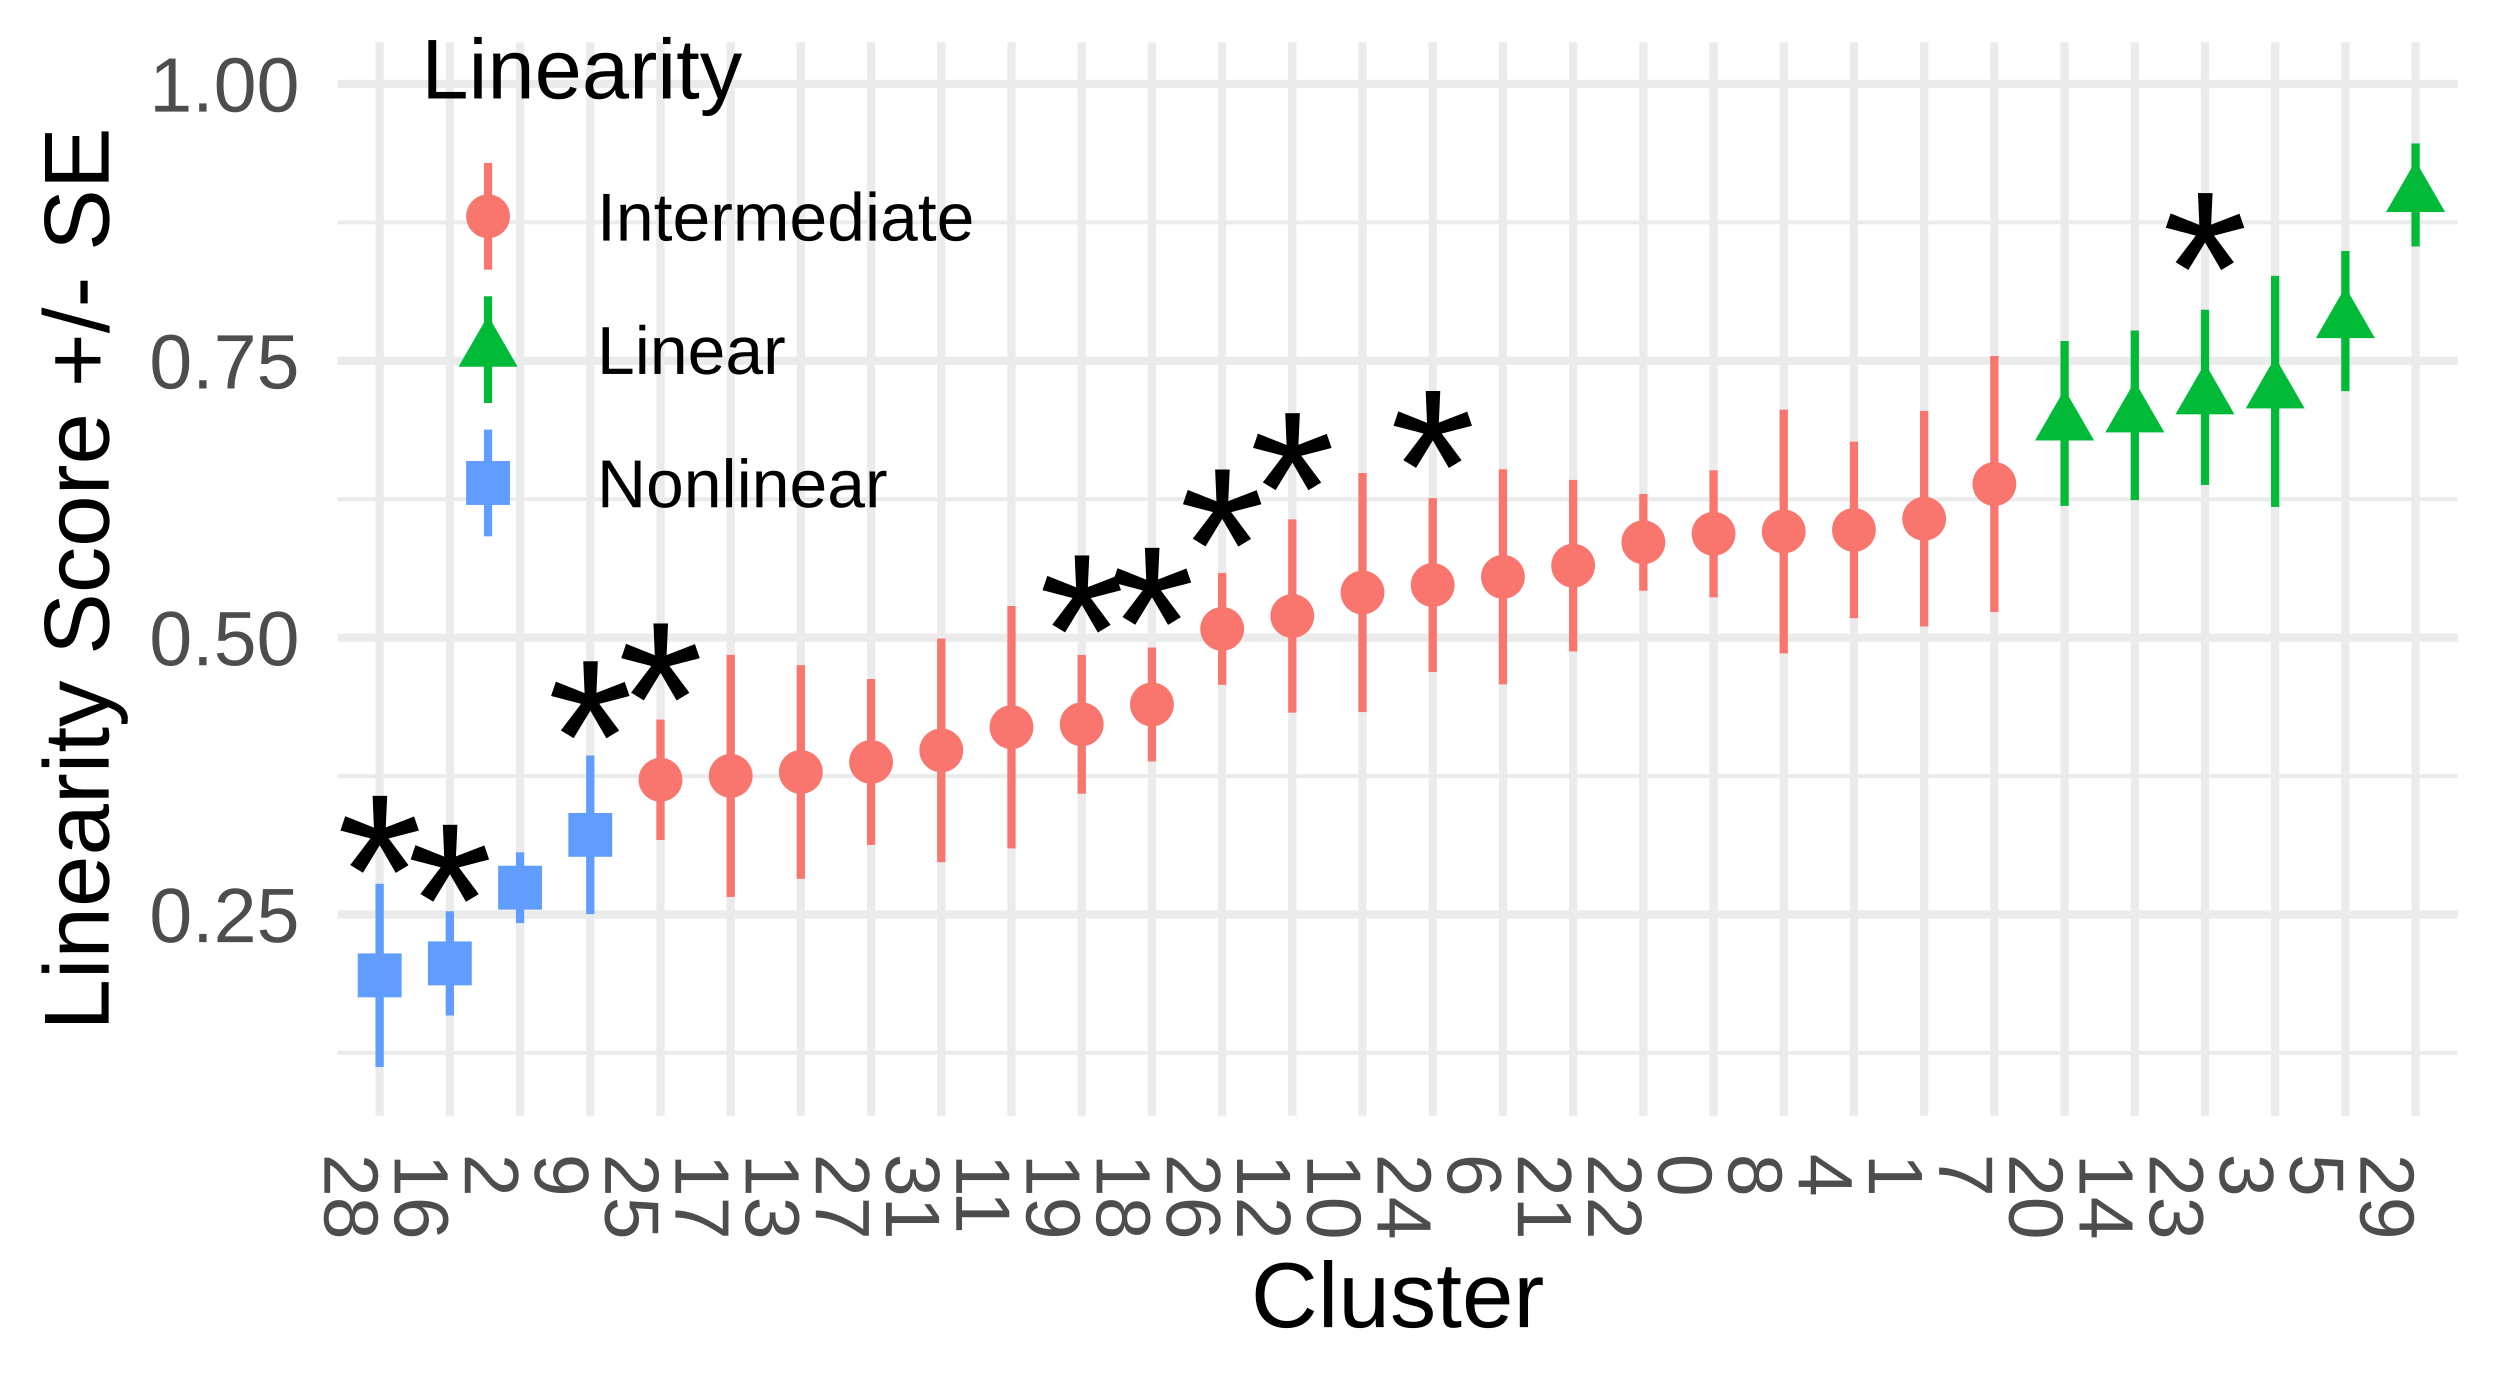
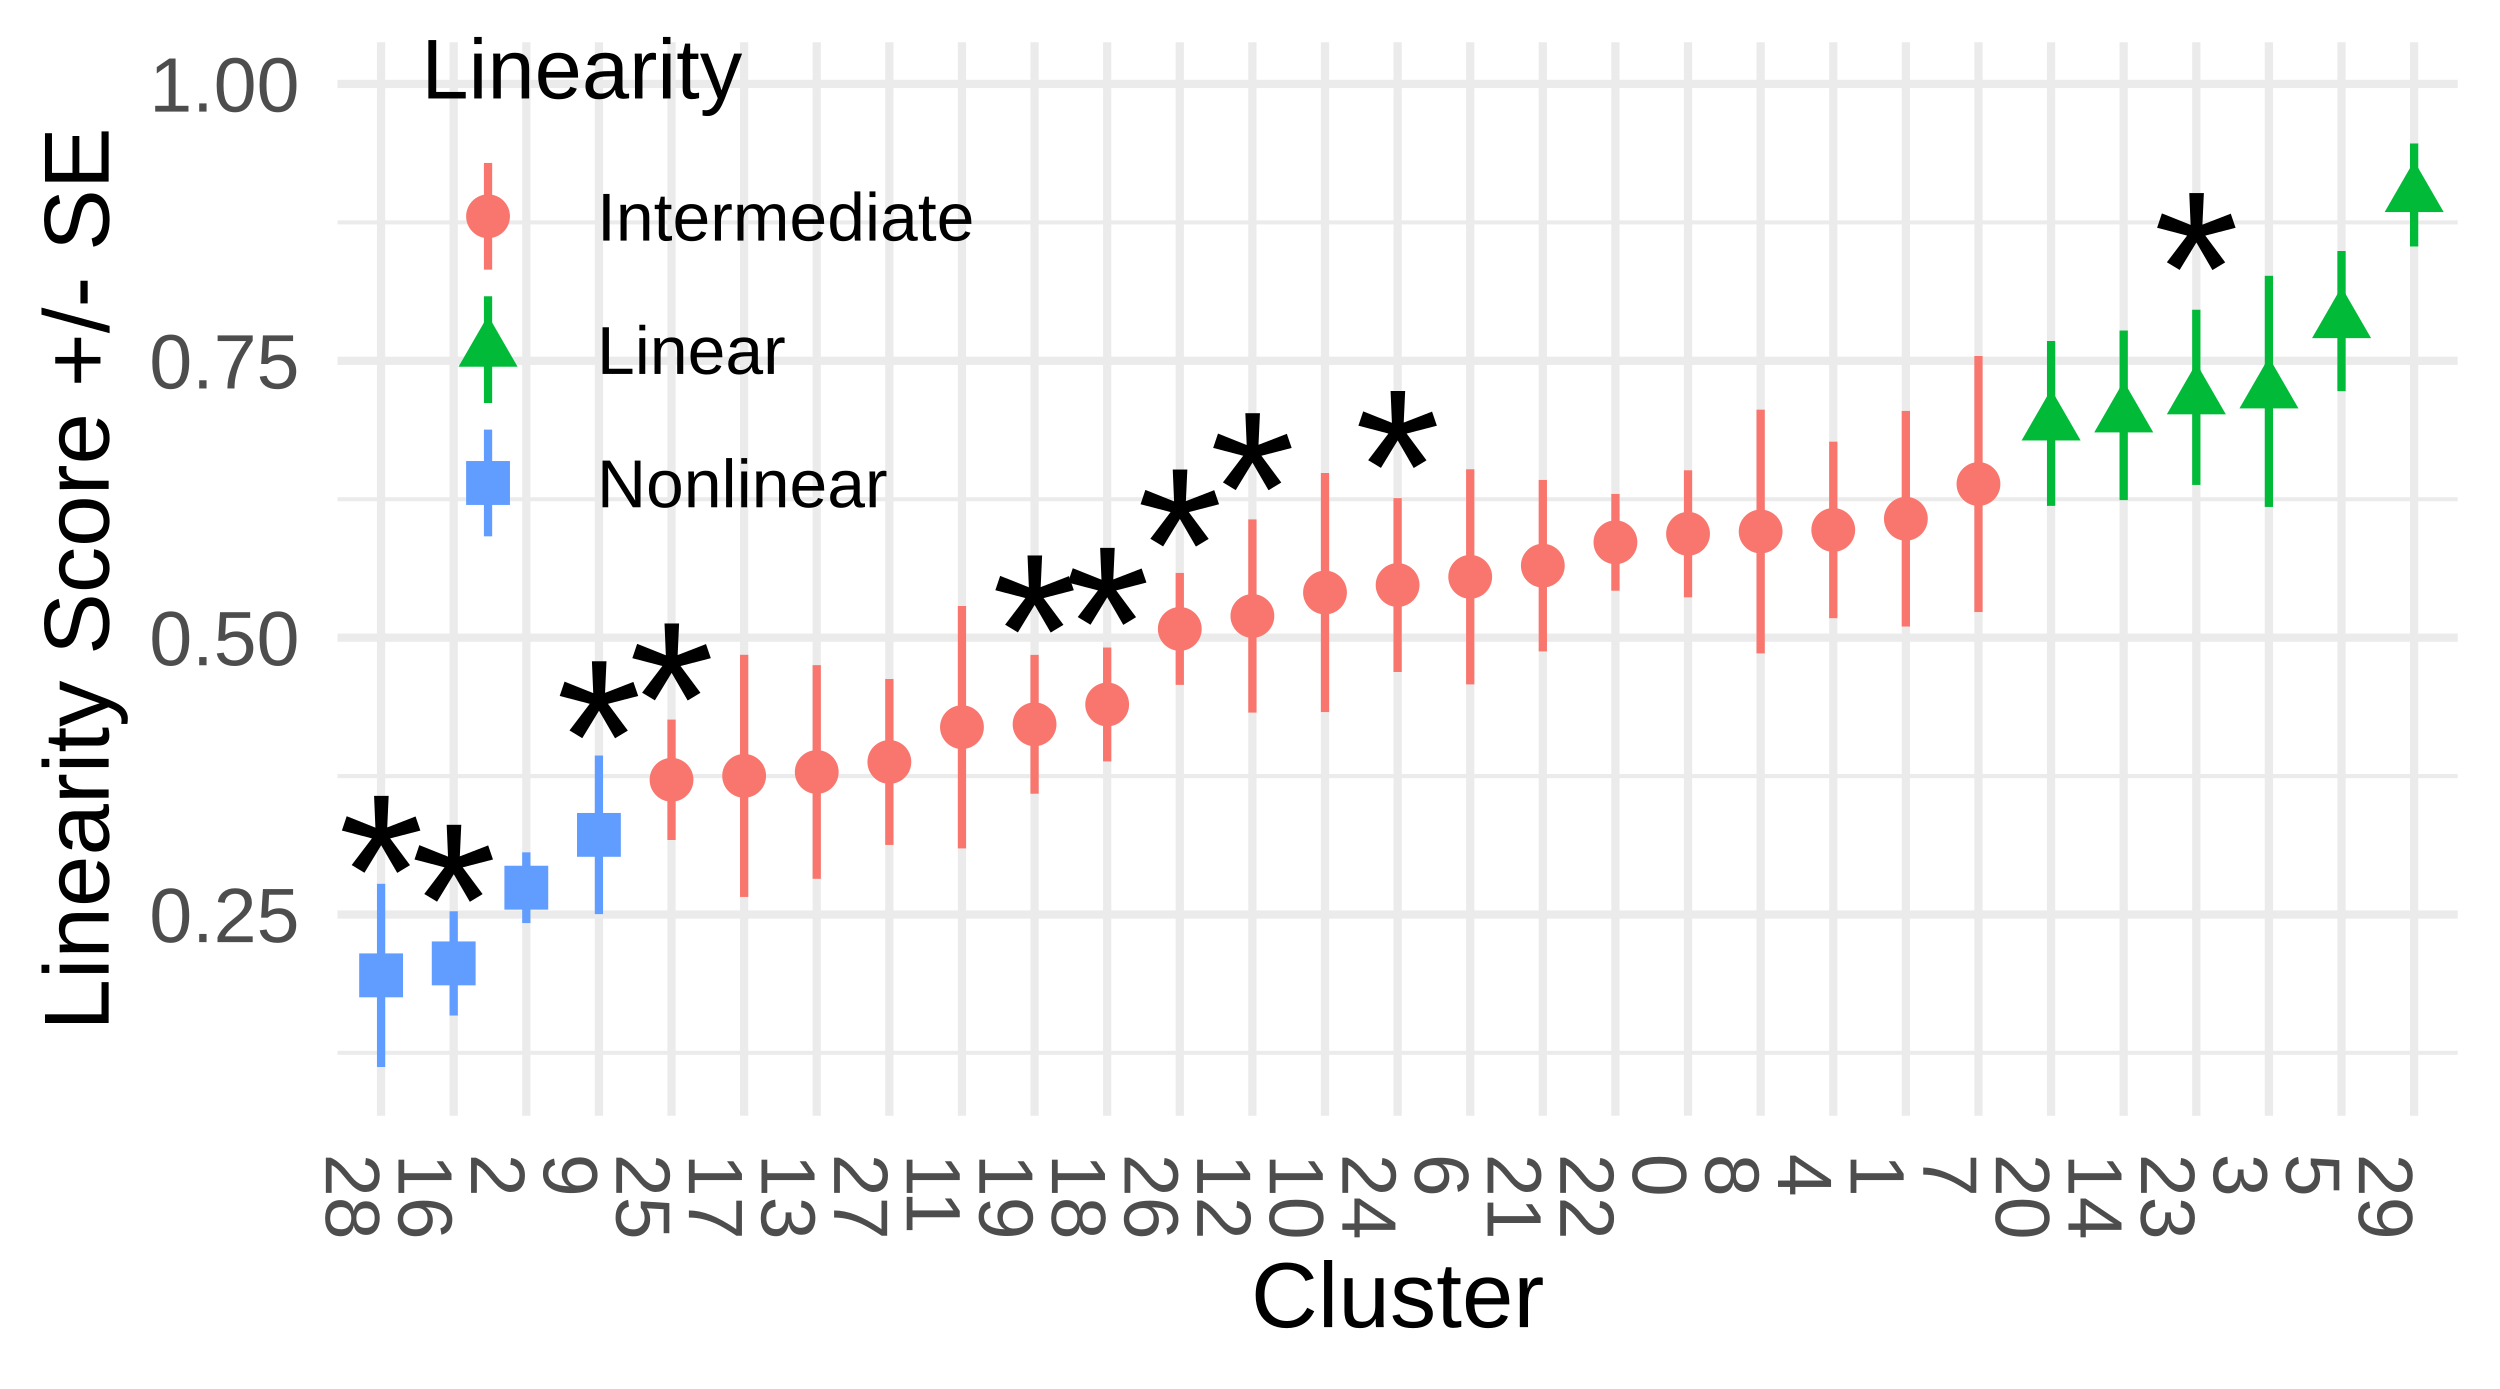
<svg xmlns="http://www.w3.org/2000/svg" class="svglite" width="324.00pt" height="180.00pt" viewBox="0 0 324.00 180.00">
  <defs>
    <style type="text/css">
    .svglite line, .svglite polyline, .svglite polygon, .svglite path, .svglite rect, .svglite circle {
      fill: none;
      stroke: #000000;
      stroke-linecap: round;
      stroke-linejoin: round;
      stroke-miterlimit: 10.00;
    }
    .svglite text {
      white-space: pre;
    }
  </style>
  </defs>
  <rect width="100%" height="100%" style="stroke: none; fill: none;" />
  <defs>
    <clipPath id="cpMC4wMHwzMjQuMDB8MC4wMHwxODAuMDA=">
      <rect x="0.00" y="0.00" width="324.00" height="180.00" />
    </clipPath>
  </defs>
  <g clip-path="url(#cpMC4wMHwzMjQuMDB8MC4wMHwxODAuMDA=)">
</g>
  <defs>
    <clipPath id="cpNDMuNzR8MzE4LjUyfDUuNDh8MTQ0LjYw">
      <rect x="43.74" y="5.48" width="274.78" height="139.12" />
    </clipPath>
  </defs>
  <g clip-path="url(#cpNDMuNzR8MzE4LjUyfDUuNDh8MTQ0LjYw)">
    <polyline points="43.74,136.45 318.52,136.45 " style="stroke-width: 0.53; stroke: #EBEBEB; stroke-linecap: butt;" />
    <polyline points="43.74,100.58 318.52,100.58 " style="stroke-width: 0.53; stroke: #EBEBEB; stroke-linecap: butt;" />
    <polyline points="43.74,64.70 318.52,64.70 " style="stroke-width: 0.53; stroke: #EBEBEB; stroke-linecap: butt;" />
    <polyline points="43.74,28.82 318.52,28.82 " style="stroke-width: 0.53; stroke: #EBEBEB; stroke-linecap: butt;" />
    <polyline points="43.74,118.52 318.52,118.52 " style="stroke-width: 1.07; stroke: #EBEBEB; stroke-linecap: butt;" />
    <polyline points="43.74,82.64 318.52,82.64 " style="stroke-width: 1.07; stroke: #EBEBEB; stroke-linecap: butt;" />
    <polyline points="43.74,46.76 318.52,46.76 " style="stroke-width: 1.07; stroke: #EBEBEB; stroke-linecap: butt;" />
    <polyline points="43.74,10.88 318.52,10.88 " style="stroke-width: 1.07; stroke: #EBEBEB; stroke-linecap: butt;" />
-     <polyline points="49.20,144.60 49.20,5.48 " style="stroke-width: 1.07; stroke: #EBEBEB; stroke-linecap: butt;" />
-     <polyline points="58.30,144.60 58.30,5.48 " style="stroke-width: 1.07; stroke: #EBEBEB; stroke-linecap: butt;" />
-     <polyline points="67.40,144.60 67.40,5.48 " style="stroke-width: 1.07; stroke: #EBEBEB; stroke-linecap: butt;" />
-     <polyline points="76.50,144.60 76.50,5.48 " style="stroke-width: 1.07; stroke: #EBEBEB; stroke-linecap: butt;" />
-     <polyline points="85.60,144.60 85.60,5.48 " style="stroke-width: 1.07; stroke: #EBEBEB; stroke-linecap: butt;" />
-     <polyline points="94.70,144.60 94.70,5.48 " style="stroke-width: 1.07; stroke: #EBEBEB; stroke-linecap: butt;" />
-     <polyline points="103.79,144.60 103.79,5.48 " style="stroke-width: 1.07; stroke: #EBEBEB; stroke-linecap: butt;" />
-     <polyline points="112.89,144.60 112.89,5.48 " style="stroke-width: 1.07; stroke: #EBEBEB; stroke-linecap: butt;" />
-     <polyline points="121.99,144.60 121.99,5.48 " style="stroke-width: 1.07; stroke: #EBEBEB; stroke-linecap: butt;" />
-     <polyline points="131.09,144.60 131.09,5.48 " style="stroke-width: 1.07; stroke: #EBEBEB; stroke-linecap: butt;" />
-     <polyline points="140.19,144.60 140.19,5.48 " style="stroke-width: 1.07; stroke: #EBEBEB; stroke-linecap: butt;" />
-     <polyline points="149.29,144.60 149.29,5.48 " style="stroke-width: 1.07; stroke: #EBEBEB; stroke-linecap: butt;" />
-     <polyline points="158.39,144.60 158.39,5.48 " style="stroke-width: 1.07; stroke: #EBEBEB; stroke-linecap: butt;" />
-     <polyline points="167.48,144.60 167.48,5.48 " style="stroke-width: 1.07; stroke: #EBEBEB; stroke-linecap: butt;" />
-     <polyline points="176.58,144.60 176.58,5.48 " style="stroke-width: 1.07; stroke: #EBEBEB; stroke-linecap: butt;" />
-     <polyline points="185.68,144.60 185.68,5.48 " style="stroke-width: 1.07; stroke: #EBEBEB; stroke-linecap: butt;" />
-     <polyline points="194.78,144.60 194.78,5.48 " style="stroke-width: 1.07; stroke: #EBEBEB; stroke-linecap: butt;" />
-     <polyline points="203.88,144.60 203.88,5.48 " style="stroke-width: 1.07; stroke: #EBEBEB; stroke-linecap: butt;" />
-     <polyline points="212.98,144.60 212.98,5.48 " style="stroke-width: 1.07; stroke: #EBEBEB; stroke-linecap: butt;" />
-     <polyline points="222.08,144.60 222.08,5.48 " style="stroke-width: 1.07; stroke: #EBEBEB; stroke-linecap: butt;" />
-     <polyline points="231.17,144.60 231.17,5.48 " style="stroke-width: 1.07; stroke: #EBEBEB; stroke-linecap: butt;" />
-     <polyline points="240.27,144.60 240.27,5.48 " style="stroke-width: 1.07; stroke: #EBEBEB; stroke-linecap: butt;" />
-     <polyline points="249.37,144.60 249.37,5.48 " style="stroke-width: 1.07; stroke: #EBEBEB; stroke-linecap: butt;" />
-     <polyline points="258.47,144.60 258.47,5.48 " style="stroke-width: 1.07; stroke: #EBEBEB; stroke-linecap: butt;" />
-     <polyline points="267.57,144.60 267.57,5.48 " style="stroke-width: 1.07; stroke: #EBEBEB; stroke-linecap: butt;" />
-     <polyline points="276.67,144.60 276.67,5.48 " style="stroke-width: 1.07; stroke: #EBEBEB; stroke-linecap: butt;" />
-     <polyline points="285.77,144.60 285.77,5.48 " style="stroke-width: 1.07; stroke: #EBEBEB; stroke-linecap: butt;" />
-     <polyline points="294.86,144.60 294.86,5.48 " style="stroke-width: 1.07; stroke: #EBEBEB; stroke-linecap: butt;" />
-     <polyline points="303.96,144.60 303.96,5.48 " style="stroke-width: 1.07; stroke: #EBEBEB; stroke-linecap: butt;" />
-     <polyline points="313.06,144.60 313.06,5.48 " style="stroke-width: 1.07; stroke: #EBEBEB; stroke-linecap: butt;" />
-     <line x1="222.08" y1="77.41" x2="222.08" y2="60.95" style="stroke-width: 1.07; stroke: #F8766D; stroke-linecap: butt;" />
-     <line x1="249.37" y1="81.20" x2="249.37" y2="53.26" style="stroke-width: 1.07; stroke: #F8766D; stroke-linecap: butt;" />
-     <line x1="67.40" y1="119.63" x2="67.40" y2="110.46" style="stroke-width: 1.07; stroke: #619CFF; stroke-linecap: butt;" />
-     <line x1="294.86" y1="65.70" x2="294.86" y2="35.74" style="stroke-width: 1.07; stroke: #00BA38; stroke-linecap: butt;" />
-     <line x1="240.27" y1="80.12" x2="240.27" y2="57.24" style="stroke-width: 1.07; stroke: #F8766D; stroke-linecap: butt;" />
-     <line x1="303.96" y1="50.69" x2="303.96" y2="32.53" style="stroke-width: 1.07; stroke: #00BA38; stroke-linecap: butt;" />
-     <line x1="194.78" y1="88.70" x2="194.78" y2="60.82" style="stroke-width: 1.07; stroke: #F8766D; stroke-linecap: butt;" />
-     <line x1="258.47" y1="79.32" x2="258.47" y2="46.14" style="stroke-width: 1.07; stroke: #F8766D; stroke-linecap: butt;" />
-     <line x1="231.17" y1="84.68" x2="231.17" y2="53.09" style="stroke-width: 1.07; stroke: #F8766D; stroke-linecap: butt;" />
-     <line x1="76.50" y1="118.47" x2="76.50" y2="97.92" style="stroke-width: 1.07; stroke: #619CFF; stroke-linecap: butt;" />
-     <line x1="176.58" y1="92.28" x2="176.58" y2="61.30" style="stroke-width: 1.07; stroke: #F8766D; stroke-linecap: butt;" />
-     <line x1="131.09" y1="109.95" x2="131.09" y2="78.54" style="stroke-width: 1.07; stroke: #F8766D; stroke-linecap: butt;" />
-     <line x1="167.48" y1="92.35" x2="167.48" y2="67.31" style="stroke-width: 1.07; stroke: #F8766D; stroke-linecap: butt;" />
-     <line x1="103.79" y1="113.89" x2="103.79" y2="86.20" style="stroke-width: 1.07; stroke: #F8766D; stroke-linecap: butt;" />
-     <line x1="276.67" y1="64.82" x2="276.67" y2="42.84" style="stroke-width: 1.07; stroke: #00BA38; stroke-linecap: butt;" />
-     <line x1="58.30" y1="131.61" x2="58.30" y2="118.10" style="stroke-width: 1.07; stroke: #619CFF; stroke-linecap: butt;" />
-     <line x1="94.70" y1="116.24" x2="94.70" y2="84.86" style="stroke-width: 1.07; stroke: #F8766D; stroke-linecap: butt;" />
-     <line x1="149.29" y1="98.68" x2="149.29" y2="83.92" style="stroke-width: 1.07; stroke: #F8766D; stroke-linecap: butt;" />
-     <line x1="140.19" y1="102.87" x2="140.19" y2="84.87" style="stroke-width: 1.07; stroke: #F8766D; stroke-linecap: butt;" />
-     <line x1="267.57" y1="65.56" x2="267.57" y2="44.19" style="stroke-width: 1.07; stroke: #00BA38; stroke-linecap: butt;" />
-     <line x1="203.88" y1="84.42" x2="203.88" y2="62.20" style="stroke-width: 1.07; stroke: #F8766D; stroke-linecap: butt;" />
-     <line x1="212.98" y1="76.56" x2="212.98" y2="64.01" style="stroke-width: 1.07; stroke: #F8766D; stroke-linecap: butt;" />
-     <line x1="285.77" y1="62.85" x2="285.77" y2="40.14" style="stroke-width: 1.07; stroke: #00BA38; stroke-linecap: butt;" />
-     <line x1="185.68" y1="87.09" x2="185.68" y2="64.56" style="stroke-width: 1.07; stroke: #F8766D; stroke-linecap: butt;" />
-     <line x1="85.60" y1="108.86" x2="85.60" y2="93.26" style="stroke-width: 1.07; stroke: #F8766D; stroke-linecap: butt;" />
-     <line x1="158.39" y1="88.76" x2="158.39" y2="74.25" style="stroke-width: 1.07; stroke: #F8766D; stroke-linecap: butt;" />
-     <line x1="112.89" y1="109.50" x2="112.89" y2="88.00" style="stroke-width: 1.07; stroke: #F8766D; stroke-linecap: butt;" />
-     <line x1="49.20" y1="138.28" x2="49.20" y2="114.54" style="stroke-width: 1.07; stroke: #619CFF; stroke-linecap: butt;" />
-     <line x1="313.06" y1="31.94" x2="313.06" y2="18.59" style="stroke-width: 1.07; stroke: #00BA38; stroke-linecap: butt;" />
-     <line x1="121.99" y1="111.74" x2="121.99" y2="82.75" style="stroke-width: 1.07; stroke: #F8766D; stroke-linecap: butt;" />
-     <circle cx="222.08" cy="69.18" r="2.84" style="stroke-width: 1.42; stroke: none; fill: #F8766D;" />
-     <circle cx="249.37" cy="67.23" r="2.84" style="stroke-width: 1.42; stroke: none; fill: #F8766D;" />
-     <polygon points="64.56,117.89 70.24,117.89 70.24,112.20 64.56,112.20 " style="stroke-width: 1.42; stroke: none; fill: #619CFF;" />
-     <polygon points="294.86,46.30 298.69,52.93 291.04,52.93 " style="stroke-width: 1.42; stroke: none; fill: #00BA38;" />
-     <circle cx="240.27" cy="68.68" r="2.84" style="stroke-width: 1.42; stroke: none; fill: #F8766D;" />
-     <polygon points="303.96,37.19 307.79,43.82 300.13,43.82 " style="stroke-width: 1.42; stroke: none; fill: #00BA38;" />
-     <circle cx="194.78" cy="74.76" r="2.84" style="stroke-width: 1.42; stroke: none; fill: #F8766D;" />
-     <circle cx="258.47" cy="62.73" r="2.84" style="stroke-width: 1.42; stroke: none; fill: #F8766D;" />
-     <circle cx="231.17" cy="68.88" r="2.84" style="stroke-width: 1.42; stroke: none; fill: #F8766D;" />
-     <polygon points="73.66,111.04 79.34,111.04 79.34,105.36 73.66,105.36 " style="stroke-width: 1.42; stroke: none; fill: #619CFF;" />
-     <circle cx="176.58" cy="76.79" r="2.84" style="stroke-width: 1.42; stroke: none; fill: #F8766D;" />
-     <circle cx="131.09" cy="94.24" r="2.84" style="stroke-width: 1.42; stroke: none; fill: #F8766D;" />
-     <circle cx="167.48" cy="79.83" r="2.84" style="stroke-width: 1.42; stroke: none; fill: #F8766D;" />
-     <circle cx="103.79" cy="100.05" r="2.84" style="stroke-width: 1.42; stroke: none; fill: #F8766D;" />
-     <polygon points="276.67,49.41 280.50,56.04 272.84,56.04 " style="stroke-width: 1.42; stroke: none; fill: #00BA38;" />
-     <polygon points="55.46,127.70 61.14,127.70 61.14,122.01 55.46,122.01 " style="stroke-width: 1.42; stroke: none; fill: #619CFF;" />
-     <circle cx="94.70" cy="100.55" r="2.84" style="stroke-width: 1.42; stroke: none; fill: #F8766D;" />
-     <circle cx="149.29" cy="91.30" r="2.84" style="stroke-width: 1.42; stroke: none; fill: #F8766D;" />
-     <circle cx="140.19" cy="93.87" r="2.84" style="stroke-width: 1.42; stroke: none; fill: #F8766D;" />
-     <polygon points="267.57,50.45 271.40,57.08 263.74,57.08 " style="stroke-width: 1.42; stroke: none; fill: #00BA38;" />
-     <circle cx="203.88" cy="73.31" r="2.84" style="stroke-width: 1.42; stroke: none; fill: #F8766D;" />
-     <circle cx="212.98" cy="70.28" r="2.84" style="stroke-width: 1.42; stroke: none; fill: #F8766D;" />
-     <polygon points="285.77,47.07 289.59,53.70 281.94,53.70 " style="stroke-width: 1.42; stroke: none; fill: #00BA38;" />
-     <circle cx="185.68" cy="75.82" r="2.84" style="stroke-width: 1.42; stroke: none; fill: #F8766D;" />
-     <circle cx="85.60" cy="101.06" r="2.84" style="stroke-width: 1.42; stroke: none; fill: #F8766D;" />
-     <circle cx="158.39" cy="81.51" r="2.84" style="stroke-width: 1.42; stroke: none; fill: #F8766D;" />
-     <circle cx="112.89" cy="98.75" r="2.84" style="stroke-width: 1.42; stroke: none; fill: #F8766D;" />
-     <polygon points="46.36,129.25 52.05,129.25 52.05,123.56 46.36,123.56 " style="stroke-width: 1.42; stroke: none; fill: #619CFF;" />
-     <polygon points="313.06,20.85 316.89,27.48 309.23,27.48 " style="stroke-width: 1.42; stroke: none; fill: #00BA38;" />
-     <circle cx="121.99" cy="97.25" r="2.84" style="stroke-width: 1.42; stroke: none; fill: #F8766D;" />
-     <text x="76.50" y="105.28" text-anchor="middle" style="font-size: 28.45px; font-family: &quot;Arial&quot;;" textLength="11.07px" lengthAdjust="spacingAndGlyphs">*</text>
-     <text x="167.48" y="73.13" text-anchor="middle" style="font-size: 28.45px; font-family: &quot;Arial&quot;;" textLength="11.07px" lengthAdjust="spacingAndGlyphs">*</text>
-     <text x="58.30" y="126.47" text-anchor="middle" style="font-size: 28.45px; font-family: &quot;Arial&quot;;" textLength="11.07px" lengthAdjust="spacingAndGlyphs">*</text>
-     <text x="149.29" y="90.58" text-anchor="middle" style="font-size: 28.45px; font-family: &quot;Arial&quot;;" textLength="11.07px" lengthAdjust="spacingAndGlyphs">*</text>
-     <text x="140.19" y="91.57" text-anchor="middle" style="font-size: 28.45px; font-family: &quot;Arial&quot;;" textLength="11.07px" lengthAdjust="spacingAndGlyphs">*</text>
-     <text x="285.77" y="44.60" text-anchor="middle" style="font-size: 28.45px; font-family: &quot;Arial&quot;;" textLength="11.07px" lengthAdjust="spacingAndGlyphs">*</text>
-     <text x="185.68" y="70.25" text-anchor="middle" style="font-size: 28.45px; font-family: &quot;Arial&quot;;" textLength="11.07px" lengthAdjust="spacingAndGlyphs">*</text>
-     <text x="85.60" y="100.38" text-anchor="middle" style="font-size: 28.45px; font-family: &quot;Arial&quot;;" textLength="11.07px" lengthAdjust="spacingAndGlyphs">*</text>
-     <text x="158.39" y="80.43" text-anchor="middle" style="font-size: 28.45px; font-family: &quot;Arial&quot;;" textLength="11.07px" lengthAdjust="spacingAndGlyphs">*</text>
-     <text x="49.20" y="122.72" text-anchor="middle" style="font-size: 28.45px; font-family: &quot;Arial&quot;;" textLength="11.07px" lengthAdjust="spacingAndGlyphs">*</text>
+     <polyline points="49.39,144.60 49.39,5.48 " style="stroke-width: 1.07; stroke: #EBEBEB; stroke-linecap: butt;" />
+     <polyline points="58.80,144.60 58.80,5.48 " style="stroke-width: 1.07; stroke: #EBEBEB; stroke-linecap: butt;" />
+     <polyline points="68.21,144.60 68.21,5.48 " style="stroke-width: 1.07; stroke: #EBEBEB; stroke-linecap: butt;" />
+     <polyline points="77.62,144.60 77.62,5.48 " style="stroke-width: 1.07; stroke: #EBEBEB; stroke-linecap: butt;" />
+     <polyline points="87.03,144.60 87.03,5.48 " style="stroke-width: 1.07; stroke: #EBEBEB; stroke-linecap: butt;" />
+     <polyline points="96.44,144.60 96.44,5.48 " style="stroke-width: 1.07; stroke: #EBEBEB; stroke-linecap: butt;" />
+     <polyline points="105.85,144.60 105.85,5.48 " style="stroke-width: 1.07; stroke: #EBEBEB; stroke-linecap: butt;" />
+     <polyline points="115.26,144.60 115.26,5.48 " style="stroke-width: 1.07; stroke: #EBEBEB; stroke-linecap: butt;" />
+     <polyline points="124.67,144.60 124.67,5.48 " style="stroke-width: 1.07; stroke: #EBEBEB; stroke-linecap: butt;" />
+     <polyline points="134.08,144.60 134.08,5.48 " style="stroke-width: 1.07; stroke: #EBEBEB; stroke-linecap: butt;" />
+     <polyline points="143.49,144.60 143.49,5.48 " style="stroke-width: 1.07; stroke: #EBEBEB; stroke-linecap: butt;" />
+     <polyline points="152.90,144.60 152.90,5.48 " style="stroke-width: 1.07; stroke: #EBEBEB; stroke-linecap: butt;" />
+     <polyline points="162.31,144.60 162.31,5.48 " style="stroke-width: 1.07; stroke: #EBEBEB; stroke-linecap: butt;" />
+     <polyline points="171.72,144.60 171.72,5.48 " style="stroke-width: 1.07; stroke: #EBEBEB; stroke-linecap: butt;" />
+     <polyline points="181.13,144.60 181.13,5.48 " style="stroke-width: 1.07; stroke: #EBEBEB; stroke-linecap: butt;" />
+     <polyline points="190.54,144.60 190.54,5.48 " style="stroke-width: 1.07; stroke: #EBEBEB; stroke-linecap: butt;" />
+     <polyline points="199.95,144.60 199.95,5.48 " style="stroke-width: 1.07; stroke: #EBEBEB; stroke-linecap: butt;" />
+     <polyline points="209.36,144.60 209.36,5.48 " style="stroke-width: 1.07; stroke: #EBEBEB; stroke-linecap: butt;" />
+     <polyline points="218.77,144.60 218.77,5.48 " style="stroke-width: 1.07; stroke: #EBEBEB; stroke-linecap: butt;" />
+     <polyline points="228.18,144.60 228.18,5.48 " style="stroke-width: 1.07; stroke: #EBEBEB; stroke-linecap: butt;" />
+     <polyline points="237.59,144.60 237.59,5.48 " style="stroke-width: 1.07; stroke: #EBEBEB; stroke-linecap: butt;" />
+     <polyline points="247.00,144.60 247.00,5.48 " style="stroke-width: 1.07; stroke: #EBEBEB; stroke-linecap: butt;" />
+     <polyline points="256.41,144.60 256.41,5.48 " style="stroke-width: 1.07; stroke: #EBEBEB; stroke-linecap: butt;" />
+     <polyline points="265.82,144.60 265.82,5.48 " style="stroke-width: 1.07; stroke: #EBEBEB; stroke-linecap: butt;" />
+     <polyline points="275.23,144.60 275.23,5.48 " style="stroke-width: 1.07; stroke: #EBEBEB; stroke-linecap: butt;" />
+     <polyline points="284.64,144.60 284.64,5.48 " style="stroke-width: 1.07; stroke: #EBEBEB; stroke-linecap: butt;" />
+     <polyline points="294.05,144.60 294.05,5.48 " style="stroke-width: 1.07; stroke: #EBEBEB; stroke-linecap: butt;" />
+     <polyline points="303.46,144.60 303.46,5.48 " style="stroke-width: 1.07; stroke: #EBEBEB; stroke-linecap: butt;" />
+     <polyline points="312.87,144.60 312.87,5.48 " style="stroke-width: 1.07; stroke: #EBEBEB; stroke-linecap: butt;" />
+     <line x1="218.77" y1="77.41" x2="218.77" y2="60.95" style="stroke-width: 1.07; stroke: #F8766D; stroke-linecap: butt;" />
+     <line x1="247.00" y1="81.20" x2="247.00" y2="53.26" style="stroke-width: 1.07; stroke: #F8766D; stroke-linecap: butt;" />
+     <line x1="68.21" y1="119.63" x2="68.21" y2="110.46" style="stroke-width: 1.07; stroke: #619CFF; stroke-linecap: butt;" />
+     <line x1="294.05" y1="65.70" x2="294.05" y2="35.74" style="stroke-width: 1.07; stroke: #00BA38; stroke-linecap: butt;" />
+     <line x1="237.59" y1="80.12" x2="237.59" y2="57.24" style="stroke-width: 1.07; stroke: #F8766D; stroke-linecap: butt;" />
+     <line x1="303.46" y1="50.69" x2="303.46" y2="32.53" style="stroke-width: 1.07; stroke: #00BA38; stroke-linecap: butt;" />
+     <line x1="190.54" y1="88.70" x2="190.54" y2="60.82" style="stroke-width: 1.07; stroke: #F8766D; stroke-linecap: butt;" />
+     <line x1="256.41" y1="79.32" x2="256.41" y2="46.14" style="stroke-width: 1.07; stroke: #F8766D; stroke-linecap: butt;" />
+     <line x1="228.18" y1="84.68" x2="228.18" y2="53.09" style="stroke-width: 1.07; stroke: #F8766D; stroke-linecap: butt;" />
+     <line x1="77.62" y1="118.47" x2="77.62" y2="97.92" style="stroke-width: 1.07; stroke: #619CFF; stroke-linecap: butt;" />
+     <line x1="171.72" y1="92.28" x2="171.72" y2="61.30" style="stroke-width: 1.07; stroke: #F8766D; stroke-linecap: butt;" />
+     <line x1="124.67" y1="109.95" x2="124.67" y2="78.54" style="stroke-width: 1.07; stroke: #F8766D; stroke-linecap: butt;" />
+     <line x1="162.31" y1="92.35" x2="162.31" y2="67.31" style="stroke-width: 1.07; stroke: #F8766D; stroke-linecap: butt;" />
+     <line x1="105.85" y1="113.89" x2="105.85" y2="86.20" style="stroke-width: 1.07; stroke: #F8766D; stroke-linecap: butt;" />
+     <line x1="275.23" y1="64.82" x2="275.23" y2="42.84" style="stroke-width: 1.07; stroke: #00BA38; stroke-linecap: butt;" />
+     <line x1="58.80" y1="131.61" x2="58.80" y2="118.10" style="stroke-width: 1.07; stroke: #619CFF; stroke-linecap: butt;" />
+     <line x1="96.44" y1="116.24" x2="96.44" y2="84.86" style="stroke-width: 1.07; stroke: #F8766D; stroke-linecap: butt;" />
+     <line x1="143.49" y1="98.68" x2="143.49" y2="83.92" style="stroke-width: 1.07; stroke: #F8766D; stroke-linecap: butt;" />
+     <line x1="134.08" y1="102.87" x2="134.08" y2="84.87" style="stroke-width: 1.07; stroke: #F8766D; stroke-linecap: butt;" />
+     <line x1="265.82" y1="65.56" x2="265.82" y2="44.19" style="stroke-width: 1.07; stroke: #00BA38; stroke-linecap: butt;" />
+     <line x1="199.95" y1="84.42" x2="199.95" y2="62.20" style="stroke-width: 1.07; stroke: #F8766D; stroke-linecap: butt;" />
+     <line x1="209.36" y1="76.56" x2="209.36" y2="64.01" style="stroke-width: 1.07; stroke: #F8766D; stroke-linecap: butt;" />
+     <line x1="284.64" y1="62.85" x2="284.64" y2="40.14" style="stroke-width: 1.07; stroke: #00BA38; stroke-linecap: butt;" />
+     <line x1="181.13" y1="87.09" x2="181.13" y2="64.56" style="stroke-width: 1.07; stroke: #F8766D; stroke-linecap: butt;" />
+     <line x1="87.03" y1="108.86" x2="87.03" y2="93.26" style="stroke-width: 1.07; stroke: #F8766D; stroke-linecap: butt;" />
+     <line x1="152.90" y1="88.76" x2="152.90" y2="74.25" style="stroke-width: 1.07; stroke: #F8766D; stroke-linecap: butt;" />
+     <line x1="115.26" y1="109.50" x2="115.26" y2="88.00" style="stroke-width: 1.07; stroke: #F8766D; stroke-linecap: butt;" />
+     <line x1="49.39" y1="138.28" x2="49.39" y2="114.54" style="stroke-width: 1.07; stroke: #619CFF; stroke-linecap: butt;" />
+     <line x1="312.87" y1="31.94" x2="312.87" y2="18.59" style="stroke-width: 1.07; stroke: #00BA38; stroke-linecap: butt;" />
+     <circle cx="218.77" cy="69.18" r="2.84" style="stroke-width: 1.42; stroke: none; fill: #F8766D;" />
+     <circle cx="247.00" cy="67.23" r="2.84" style="stroke-width: 1.42; stroke: none; fill: #F8766D;" />
+     <polygon points="65.37,117.89 71.05,117.89 71.05,112.20 65.37,112.20 " style="stroke-width: 1.42; stroke: none; fill: #619CFF;" />
+     <polygon points="294.05,46.30 297.88,52.93 290.23,52.93 " style="stroke-width: 1.42; stroke: none; fill: #00BA38;" />
+     <circle cx="237.59" cy="68.68" r="2.84" style="stroke-width: 1.42; stroke: none; fill: #F8766D;" />
+     <polygon points="303.46,37.19 307.29,43.82 299.64,43.82 " style="stroke-width: 1.42; stroke: none; fill: #00BA38;" />
+     <circle cx="190.54" cy="74.76" r="2.84" style="stroke-width: 1.42; stroke: none; fill: #F8766D;" />
+     <circle cx="256.41" cy="62.73" r="2.84" style="stroke-width: 1.42; stroke: none; fill: #F8766D;" />
+     <circle cx="228.18" cy="68.88" r="2.84" style="stroke-width: 1.42; stroke: none; fill: #F8766D;" />
+     <polygon points="74.78,111.04 80.46,111.04 80.46,105.36 74.78,105.36 " style="stroke-width: 1.42; stroke: none; fill: #619CFF;" />
+     <circle cx="171.72" cy="76.79" r="2.84" style="stroke-width: 1.42; stroke: none; fill: #F8766D;" />
+     <circle cx="124.67" cy="94.24" r="2.84" style="stroke-width: 1.42; stroke: none; fill: #F8766D;" />
+     <circle cx="162.31" cy="79.83" r="2.84" style="stroke-width: 1.42; stroke: none; fill: #F8766D;" />
+     <circle cx="105.85" cy="100.05" r="2.84" style="stroke-width: 1.42; stroke: none; fill: #F8766D;" />
+     <polygon points="275.23,49.41 279.06,56.04 271.41,56.04 " style="stroke-width: 1.42; stroke: none; fill: #00BA38;" />
+     <polygon points="55.96,127.70 61.64,127.70 61.64,122.01 55.96,122.01 " style="stroke-width: 1.42; stroke: none; fill: #619CFF;" />
+     <circle cx="96.44" cy="100.55" r="2.84" style="stroke-width: 1.42; stroke: none; fill: #F8766D;" />
+     <circle cx="143.49" cy="91.30" r="2.84" style="stroke-width: 1.42; stroke: none; fill: #F8766D;" />
+     <circle cx="134.08" cy="93.87" r="2.84" style="stroke-width: 1.42; stroke: none; fill: #F8766D;" />
+     <polygon points="265.82,50.45 269.65,57.08 262.00,57.08 " style="stroke-width: 1.42; stroke: none; fill: #00BA38;" />
+     <circle cx="199.95" cy="73.31" r="2.84" style="stroke-width: 1.42; stroke: none; fill: #F8766D;" />
+     <circle cx="209.36" cy="70.28" r="2.84" style="stroke-width: 1.42; stroke: none; fill: #F8766D;" />
+     <polygon points="284.64,47.07 288.47,53.70 280.82,53.70 " style="stroke-width: 1.42; stroke: none; fill: #00BA38;" />
+     <circle cx="181.13" cy="75.82" r="2.84" style="stroke-width: 1.42; stroke: none; fill: #F8766D;" />
+     <circle cx="87.03" cy="101.06" r="2.84" style="stroke-width: 1.42; stroke: none; fill: #F8766D;" />
+     <circle cx="152.90" cy="81.51" r="2.84" style="stroke-width: 1.42; stroke: none; fill: #F8766D;" />
+     <circle cx="115.26" cy="98.75" r="2.84" style="stroke-width: 1.42; stroke: none; fill: #F8766D;" />
+     <polygon points="46.55,129.25 52.23,129.25 52.23,123.56 46.55,123.56 " style="stroke-width: 1.42; stroke: none; fill: #619CFF;" />
+     <polygon points="312.87,20.85 316.70,27.48 309.05,27.48 " style="stroke-width: 1.42; stroke: none; fill: #00BA38;" />
+     <text x="77.62" y="105.28" text-anchor="middle" style="font-size: 28.45px; font-family: &quot;Arial&quot;;" textLength="11.07px" lengthAdjust="spacingAndGlyphs">*</text>
+     <text x="162.31" y="73.13" text-anchor="middle" style="font-size: 28.45px; font-family: &quot;Arial&quot;;" textLength="11.07px" lengthAdjust="spacingAndGlyphs">*</text>
+     <text x="58.80" y="126.47" text-anchor="middle" style="font-size: 28.45px; font-family: &quot;Arial&quot;;" textLength="11.07px" lengthAdjust="spacingAndGlyphs">*</text>
+     <text x="143.49" y="90.58" text-anchor="middle" style="font-size: 28.45px; font-family: &quot;Arial&quot;;" textLength="11.07px" lengthAdjust="spacingAndGlyphs">*</text>
+     <text x="134.08" y="91.57" text-anchor="middle" style="font-size: 28.45px; font-family: &quot;Arial&quot;;" textLength="11.07px" lengthAdjust="spacingAndGlyphs">*</text>
+     <text x="284.64" y="44.60" text-anchor="middle" style="font-size: 28.45px; font-family: &quot;Arial&quot;;" textLength="11.07px" lengthAdjust="spacingAndGlyphs">*</text>
+     <text x="181.13" y="70.25" text-anchor="middle" style="font-size: 28.45px; font-family: &quot;Arial&quot;;" textLength="11.07px" lengthAdjust="spacingAndGlyphs">*</text>
+     <text x="87.03" y="100.38" text-anchor="middle" style="font-size: 28.45px; font-family: &quot;Arial&quot;;" textLength="11.07px" lengthAdjust="spacingAndGlyphs">*</text>
+     <text x="152.90" y="80.43" text-anchor="middle" style="font-size: 28.45px; font-family: &quot;Arial&quot;;" textLength="11.07px" lengthAdjust="spacingAndGlyphs">*</text>
+     <text x="49.39" y="122.72" text-anchor="middle" style="font-size: 28.45px; font-family: &quot;Arial&quot;;" textLength="11.07px" lengthAdjust="spacingAndGlyphs">*</text>
  </g>
  <g clip-path="url(#cpMC4wMHwzMjQuMDB8MC4wMHwxODAuMDA=)">
    <text x="38.81" y="122.10" text-anchor="end" style="font-size: 10.00px;fill: #4D4D4D; font-family: &quot;Arial&quot;;" textLength="19.48px" lengthAdjust="spacingAndGlyphs">0.25</text>
    <text x="38.81" y="86.22" text-anchor="end" style="font-size: 10.00px;fill: #4D4D4D; font-family: &quot;Arial&quot;;" textLength="19.48px" lengthAdjust="spacingAndGlyphs">0.50</text>
    <text x="38.81" y="50.34" text-anchor="end" style="font-size: 10.00px;fill: #4D4D4D; font-family: &quot;Arial&quot;;" textLength="19.48px" lengthAdjust="spacingAndGlyphs">0.75</text>
    <text x="38.81" y="14.46" text-anchor="end" style="font-size: 10.00px;fill: #4D4D4D; font-family: &quot;Arial&quot;;" textLength="19.48px" lengthAdjust="spacingAndGlyphs">1.00</text>
-     <text transform="translate(42.04,149.53) rotate(90)" style="font-size: 10.00px;fill: #4D4D4D; font-family: &quot;Arial&quot;;" textLength="11.13px" lengthAdjust="spacingAndGlyphs">28</text>
-     <text transform="translate(51.14,149.53) rotate(90)" style="font-size: 10.00px;fill: #4D4D4D; font-family: &quot;Arial&quot;;" textLength="11.13px" lengthAdjust="spacingAndGlyphs">16</text>
-     <text transform="translate(60.24,149.53) rotate(90)" style="font-size: 10.00px;fill: #4D4D4D; font-family: &quot;Arial&quot;;" textLength="5.57px" lengthAdjust="spacingAndGlyphs">2</text>
-     <text transform="translate(69.33,149.53) rotate(90)" style="font-size: 10.00px;fill: #4D4D4D; font-family: &quot;Arial&quot;;" textLength="5.57px" lengthAdjust="spacingAndGlyphs">9</text>
-     <text transform="translate(78.43,149.53) rotate(90)" style="font-size: 10.00px;fill: #4D4D4D; font-family: &quot;Arial&quot;;" textLength="11.13px" lengthAdjust="spacingAndGlyphs">25</text>
-     <text transform="translate(87.53,149.53) rotate(90)" style="font-size: 10.00px;fill: #4D4D4D; font-family: &quot;Arial&quot;;" textLength="11.13px" lengthAdjust="spacingAndGlyphs">17</text>
-     <text transform="translate(96.63,149.53) rotate(90)" style="font-size: 10.00px;fill: #4D4D4D; font-family: &quot;Arial&quot;;" textLength="11.13px" lengthAdjust="spacingAndGlyphs">13</text>
-     <text transform="translate(105.73,149.53) rotate(90)" style="font-size: 10.00px;fill: #4D4D4D; font-family: &quot;Arial&quot;;" textLength="11.13px" lengthAdjust="spacingAndGlyphs">27</text>
-     <text transform="translate(114.83,149.53) rotate(90)" style="font-size: 10.00px;fill: #4D4D4D; font-family: &quot;Arial&quot;;" textLength="11.13px" lengthAdjust="spacingAndGlyphs">31</text>
-     <text transform="translate(123.93,149.53) rotate(90)" style="font-size: 10.00px;fill: #4D4D4D; font-family: &quot;Arial&quot;;" textLength="10.39px" lengthAdjust="spacingAndGlyphs">11</text>
-     <text transform="translate(133.02,149.53) rotate(90)" style="font-size: 10.00px;fill: #4D4D4D; font-family: &quot;Arial&quot;;" textLength="11.13px" lengthAdjust="spacingAndGlyphs">19</text>
-     <text transform="translate(142.12,149.53) rotate(90)" style="font-size: 10.00px;fill: #4D4D4D; font-family: &quot;Arial&quot;;" textLength="11.13px" lengthAdjust="spacingAndGlyphs">18</text>
-     <text transform="translate(151.22,149.53) rotate(90)" style="font-size: 10.00px;fill: #4D4D4D; font-family: &quot;Arial&quot;;" textLength="11.13px" lengthAdjust="spacingAndGlyphs">26</text>
-     <text transform="translate(160.32,149.53) rotate(90)" style="font-size: 10.00px;fill: #4D4D4D; font-family: &quot;Arial&quot;;" textLength="11.13px" lengthAdjust="spacingAndGlyphs">12</text>
-     <text transform="translate(169.42,149.53) rotate(90)" style="font-size: 10.00px;fill: #4D4D4D; font-family: &quot;Arial&quot;;" textLength="11.13px" lengthAdjust="spacingAndGlyphs">10</text>
-     <text transform="translate(178.52,149.53) rotate(90)" style="font-size: 10.00px;fill: #4D4D4D; font-family: &quot;Arial&quot;;" textLength="11.13px" lengthAdjust="spacingAndGlyphs">24</text>
-     <text transform="translate(187.62,149.53) rotate(90)" style="font-size: 10.00px;fill: #4D4D4D; font-family: &quot;Arial&quot;;" textLength="5.57px" lengthAdjust="spacingAndGlyphs">6</text>
-     <text transform="translate(196.71,149.53) rotate(90)" style="font-size: 10.00px;fill: #4D4D4D; font-family: &quot;Arial&quot;;" textLength="11.13px" lengthAdjust="spacingAndGlyphs">21</text>
-     <text transform="translate(205.81,149.53) rotate(90)" style="font-size: 10.00px;fill: #4D4D4D; font-family: &quot;Arial&quot;;" textLength="11.13px" lengthAdjust="spacingAndGlyphs">22</text>
-     <text transform="translate(214.91,149.53) rotate(90)" style="font-size: 10.00px;fill: #4D4D4D; font-family: &quot;Arial&quot;;" textLength="5.57px" lengthAdjust="spacingAndGlyphs">0</text>
-     <text transform="translate(224.01,149.53) rotate(90)" style="font-size: 10.00px;fill: #4D4D4D; font-family: &quot;Arial&quot;;" textLength="5.57px" lengthAdjust="spacingAndGlyphs">8</text>
-     <text transform="translate(233.11,149.53) rotate(90)" style="font-size: 10.00px;fill: #4D4D4D; font-family: &quot;Arial&quot;;" textLength="5.57px" lengthAdjust="spacingAndGlyphs">4</text>
-     <text transform="translate(242.21,149.53) rotate(90)" style="font-size: 10.00px;fill: #4D4D4D; font-family: &quot;Arial&quot;;" textLength="5.57px" lengthAdjust="spacingAndGlyphs">1</text>
-     <text transform="translate(251.31,149.53) rotate(90)" style="font-size: 10.00px;fill: #4D4D4D; font-family: &quot;Arial&quot;;" textLength="5.57px" lengthAdjust="spacingAndGlyphs">7</text>
-     <text transform="translate(260.40,149.53) rotate(90)" style="font-size: 10.00px;fill: #4D4D4D; font-family: &quot;Arial&quot;;" textLength="11.13px" lengthAdjust="spacingAndGlyphs">20</text>
-     <text transform="translate(269.50,149.53) rotate(90)" style="font-size: 10.00px;fill: #4D4D4D; font-family: &quot;Arial&quot;;" textLength="11.13px" lengthAdjust="spacingAndGlyphs">14</text>
-     <text transform="translate(278.60,149.53) rotate(90)" style="font-size: 10.00px;fill: #4D4D4D; font-family: &quot;Arial&quot;;" textLength="11.13px" lengthAdjust="spacingAndGlyphs">23</text>
-     <text transform="translate(287.70,149.53) rotate(90)" style="font-size: 10.00px;fill: #4D4D4D; font-family: &quot;Arial&quot;;" textLength="5.57px" lengthAdjust="spacingAndGlyphs">3</text>
-     <text transform="translate(296.80,149.53) rotate(90)" style="font-size: 10.00px;fill: #4D4D4D; font-family: &quot;Arial&quot;;" textLength="5.57px" lengthAdjust="spacingAndGlyphs">5</text>
-     <text transform="translate(305.90,149.53) rotate(90)" style="font-size: 10.00px;fill: #4D4D4D; font-family: &quot;Arial&quot;;" textLength="11.13px" lengthAdjust="spacingAndGlyphs">29</text>
+     <text transform="translate(42.23,149.53) rotate(90)" style="font-size: 10.00px;fill: #4D4D4D; font-family: &quot;Arial&quot;;" textLength="11.13px" lengthAdjust="spacingAndGlyphs">28</text>
+     <text transform="translate(51.64,149.53) rotate(90)" style="font-size: 10.00px;fill: #4D4D4D; font-family: &quot;Arial&quot;;" textLength="11.13px" lengthAdjust="spacingAndGlyphs">16</text>
+     <text transform="translate(61.05,149.53) rotate(90)" style="font-size: 10.00px;fill: #4D4D4D; font-family: &quot;Arial&quot;;" textLength="5.57px" lengthAdjust="spacingAndGlyphs">2</text>
+     <text transform="translate(70.46,149.53) rotate(90)" style="font-size: 10.00px;fill: #4D4D4D; font-family: &quot;Arial&quot;;" textLength="5.57px" lengthAdjust="spacingAndGlyphs">9</text>
+     <text transform="translate(79.87,149.53) rotate(90)" style="font-size: 10.00px;fill: #4D4D4D; font-family: &quot;Arial&quot;;" textLength="11.13px" lengthAdjust="spacingAndGlyphs">25</text>
+     <text transform="translate(89.28,149.53) rotate(90)" style="font-size: 10.00px;fill: #4D4D4D; font-family: &quot;Arial&quot;;" textLength="11.13px" lengthAdjust="spacingAndGlyphs">17</text>
+     <text transform="translate(98.69,149.53) rotate(90)" style="font-size: 10.00px;fill: #4D4D4D; font-family: &quot;Arial&quot;;" textLength="11.13px" lengthAdjust="spacingAndGlyphs">13</text>
+     <text transform="translate(108.10,149.53) rotate(90)" style="font-size: 10.00px;fill: #4D4D4D; font-family: &quot;Arial&quot;;" textLength="11.13px" lengthAdjust="spacingAndGlyphs">27</text>
+     <text transform="translate(117.51,149.53) rotate(90)" style="font-size: 10.00px;fill: #4D4D4D; font-family: &quot;Arial&quot;;" textLength="10.39px" lengthAdjust="spacingAndGlyphs">11</text>
+     <text transform="translate(126.92,149.53) rotate(90)" style="font-size: 10.00px;fill: #4D4D4D; font-family: &quot;Arial&quot;;" textLength="11.13px" lengthAdjust="spacingAndGlyphs">19</text>
+     <text transform="translate(136.33,149.53) rotate(90)" style="font-size: 10.00px;fill: #4D4D4D; font-family: &quot;Arial&quot;;" textLength="11.13px" lengthAdjust="spacingAndGlyphs">18</text>
+     <text transform="translate(145.74,149.53) rotate(90)" style="font-size: 10.00px;fill: #4D4D4D; font-family: &quot;Arial&quot;;" textLength="11.13px" lengthAdjust="spacingAndGlyphs">26</text>
+     <text transform="translate(155.15,149.53) rotate(90)" style="font-size: 10.00px;fill: #4D4D4D; font-family: &quot;Arial&quot;;" textLength="11.13px" lengthAdjust="spacingAndGlyphs">12</text>
+     <text transform="translate(164.56,149.53) rotate(90)" style="font-size: 10.00px;fill: #4D4D4D; font-family: &quot;Arial&quot;;" textLength="11.13px" lengthAdjust="spacingAndGlyphs">10</text>
+     <text transform="translate(173.97,149.53) rotate(90)" style="font-size: 10.00px;fill: #4D4D4D; font-family: &quot;Arial&quot;;" textLength="11.13px" lengthAdjust="spacingAndGlyphs">24</text>
+     <text transform="translate(183.38,149.53) rotate(90)" style="font-size: 10.00px;fill: #4D4D4D; font-family: &quot;Arial&quot;;" textLength="5.57px" lengthAdjust="spacingAndGlyphs">6</text>
+     <text transform="translate(192.79,149.53) rotate(90)" style="font-size: 10.00px;fill: #4D4D4D; font-family: &quot;Arial&quot;;" textLength="11.13px" lengthAdjust="spacingAndGlyphs">21</text>
+     <text transform="translate(202.20,149.53) rotate(90)" style="font-size: 10.00px;fill: #4D4D4D; font-family: &quot;Arial&quot;;" textLength="11.13px" lengthAdjust="spacingAndGlyphs">22</text>
+     <text transform="translate(211.61,149.53) rotate(90)" style="font-size: 10.00px;fill: #4D4D4D; font-family: &quot;Arial&quot;;" textLength="5.57px" lengthAdjust="spacingAndGlyphs">0</text>
+     <text transform="translate(221.02,149.53) rotate(90)" style="font-size: 10.00px;fill: #4D4D4D; font-family: &quot;Arial&quot;;" textLength="5.57px" lengthAdjust="spacingAndGlyphs">8</text>
+     <text transform="translate(230.43,149.53) rotate(90)" style="font-size: 10.00px;fill: #4D4D4D; font-family: &quot;Arial&quot;;" textLength="5.57px" lengthAdjust="spacingAndGlyphs">4</text>
+     <text transform="translate(239.84,149.53) rotate(90)" style="font-size: 10.00px;fill: #4D4D4D; font-family: &quot;Arial&quot;;" textLength="5.57px" lengthAdjust="spacingAndGlyphs">1</text>
+     <text transform="translate(249.25,149.53) rotate(90)" style="font-size: 10.00px;fill: #4D4D4D; font-family: &quot;Arial&quot;;" textLength="5.57px" lengthAdjust="spacingAndGlyphs">7</text>
+     <text transform="translate(258.66,149.53) rotate(90)" style="font-size: 10.00px;fill: #4D4D4D; font-family: &quot;Arial&quot;;" textLength="11.13px" lengthAdjust="spacingAndGlyphs">20</text>
+     <text transform="translate(268.07,149.53) rotate(90)" style="font-size: 10.00px;fill: #4D4D4D; font-family: &quot;Arial&quot;;" textLength="11.13px" lengthAdjust="spacingAndGlyphs">14</text>
+     <text transform="translate(277.48,149.53) rotate(90)" style="font-size: 10.00px;fill: #4D4D4D; font-family: &quot;Arial&quot;;" textLength="11.13px" lengthAdjust="spacingAndGlyphs">23</text>
+     <text transform="translate(286.89,149.53) rotate(90)" style="font-size: 10.00px;fill: #4D4D4D; font-family: &quot;Arial&quot;;" textLength="5.57px" lengthAdjust="spacingAndGlyphs">3</text>
+     <text transform="translate(296.30,149.53) rotate(90)" style="font-size: 10.00px;fill: #4D4D4D; font-family: &quot;Arial&quot;;" textLength="5.57px" lengthAdjust="spacingAndGlyphs">5</text>
+     <text transform="translate(305.71,149.53) rotate(90)" style="font-size: 10.00px;fill: #4D4D4D; font-family: &quot;Arial&quot;;" textLength="11.13px" lengthAdjust="spacingAndGlyphs">29</text>
    <text x="181.13" y="172.00" text-anchor="middle" style="font-size: 12.00px; font-family: &quot;Arial&quot;;" textLength="38.02px" lengthAdjust="spacingAndGlyphs">Cluster</text>
    <text transform="translate(14.08,75.04) rotate(-90)" text-anchor="middle" style="font-size: 12.00px; font-family: &quot;Arial&quot;;" textLength="117.07px" lengthAdjust="spacingAndGlyphs">Linearity Score +/- SE</text>
    <text x="54.61" y="12.76" style="font-size: 11.00px; font-family: &quot;Arial&quot;;" textLength="41.59px" lengthAdjust="spacingAndGlyphs">Linearity</text>
    <line x1="63.25" y1="34.95" x2="63.25" y2="21.12" style="stroke-width: 1.07; stroke: #F8766D; stroke-linecap: butt;" />
    <circle cx="63.25" cy="28.03" r="2.84" style="stroke-width: 1.42; stroke: none; fill: #F8766D;" />
    <line x1="63.25" y1="52.23" x2="63.25" y2="38.40" style="stroke-width: 1.07; stroke: #00BA38; stroke-linecap: butt;" />
    <polygon points="63.25,40.89 67.08,47.53 59.42,47.53 " style="stroke-width: 1.42; stroke: none; fill: #00BA38;" />
    <line x1="63.25" y1="69.51" x2="63.25" y2="55.68" style="stroke-width: 1.07; stroke: #619CFF; stroke-linecap: butt;" />
    <polygon points="60.41,65.44 66.09,65.44 66.09,59.75 60.41,59.75 " style="stroke-width: 1.42; stroke: none; fill: #619CFF;" />
    <text x="77.37" y="31.18" style="font-size: 8.80px; font-family: &quot;Arial&quot;;" textLength="48.93px" lengthAdjust="spacingAndGlyphs">Intermediate</text>
    <text x="77.37" y="48.46" style="font-size: 8.80px; font-family: &quot;Arial&quot;;" textLength="24.47px" lengthAdjust="spacingAndGlyphs">Linear</text>
    <text x="77.37" y="65.74" style="font-size: 8.80px; font-family: &quot;Arial&quot;;" textLength="37.66px" lengthAdjust="spacingAndGlyphs">Nonlinear</text>
  </g>
</svg>
